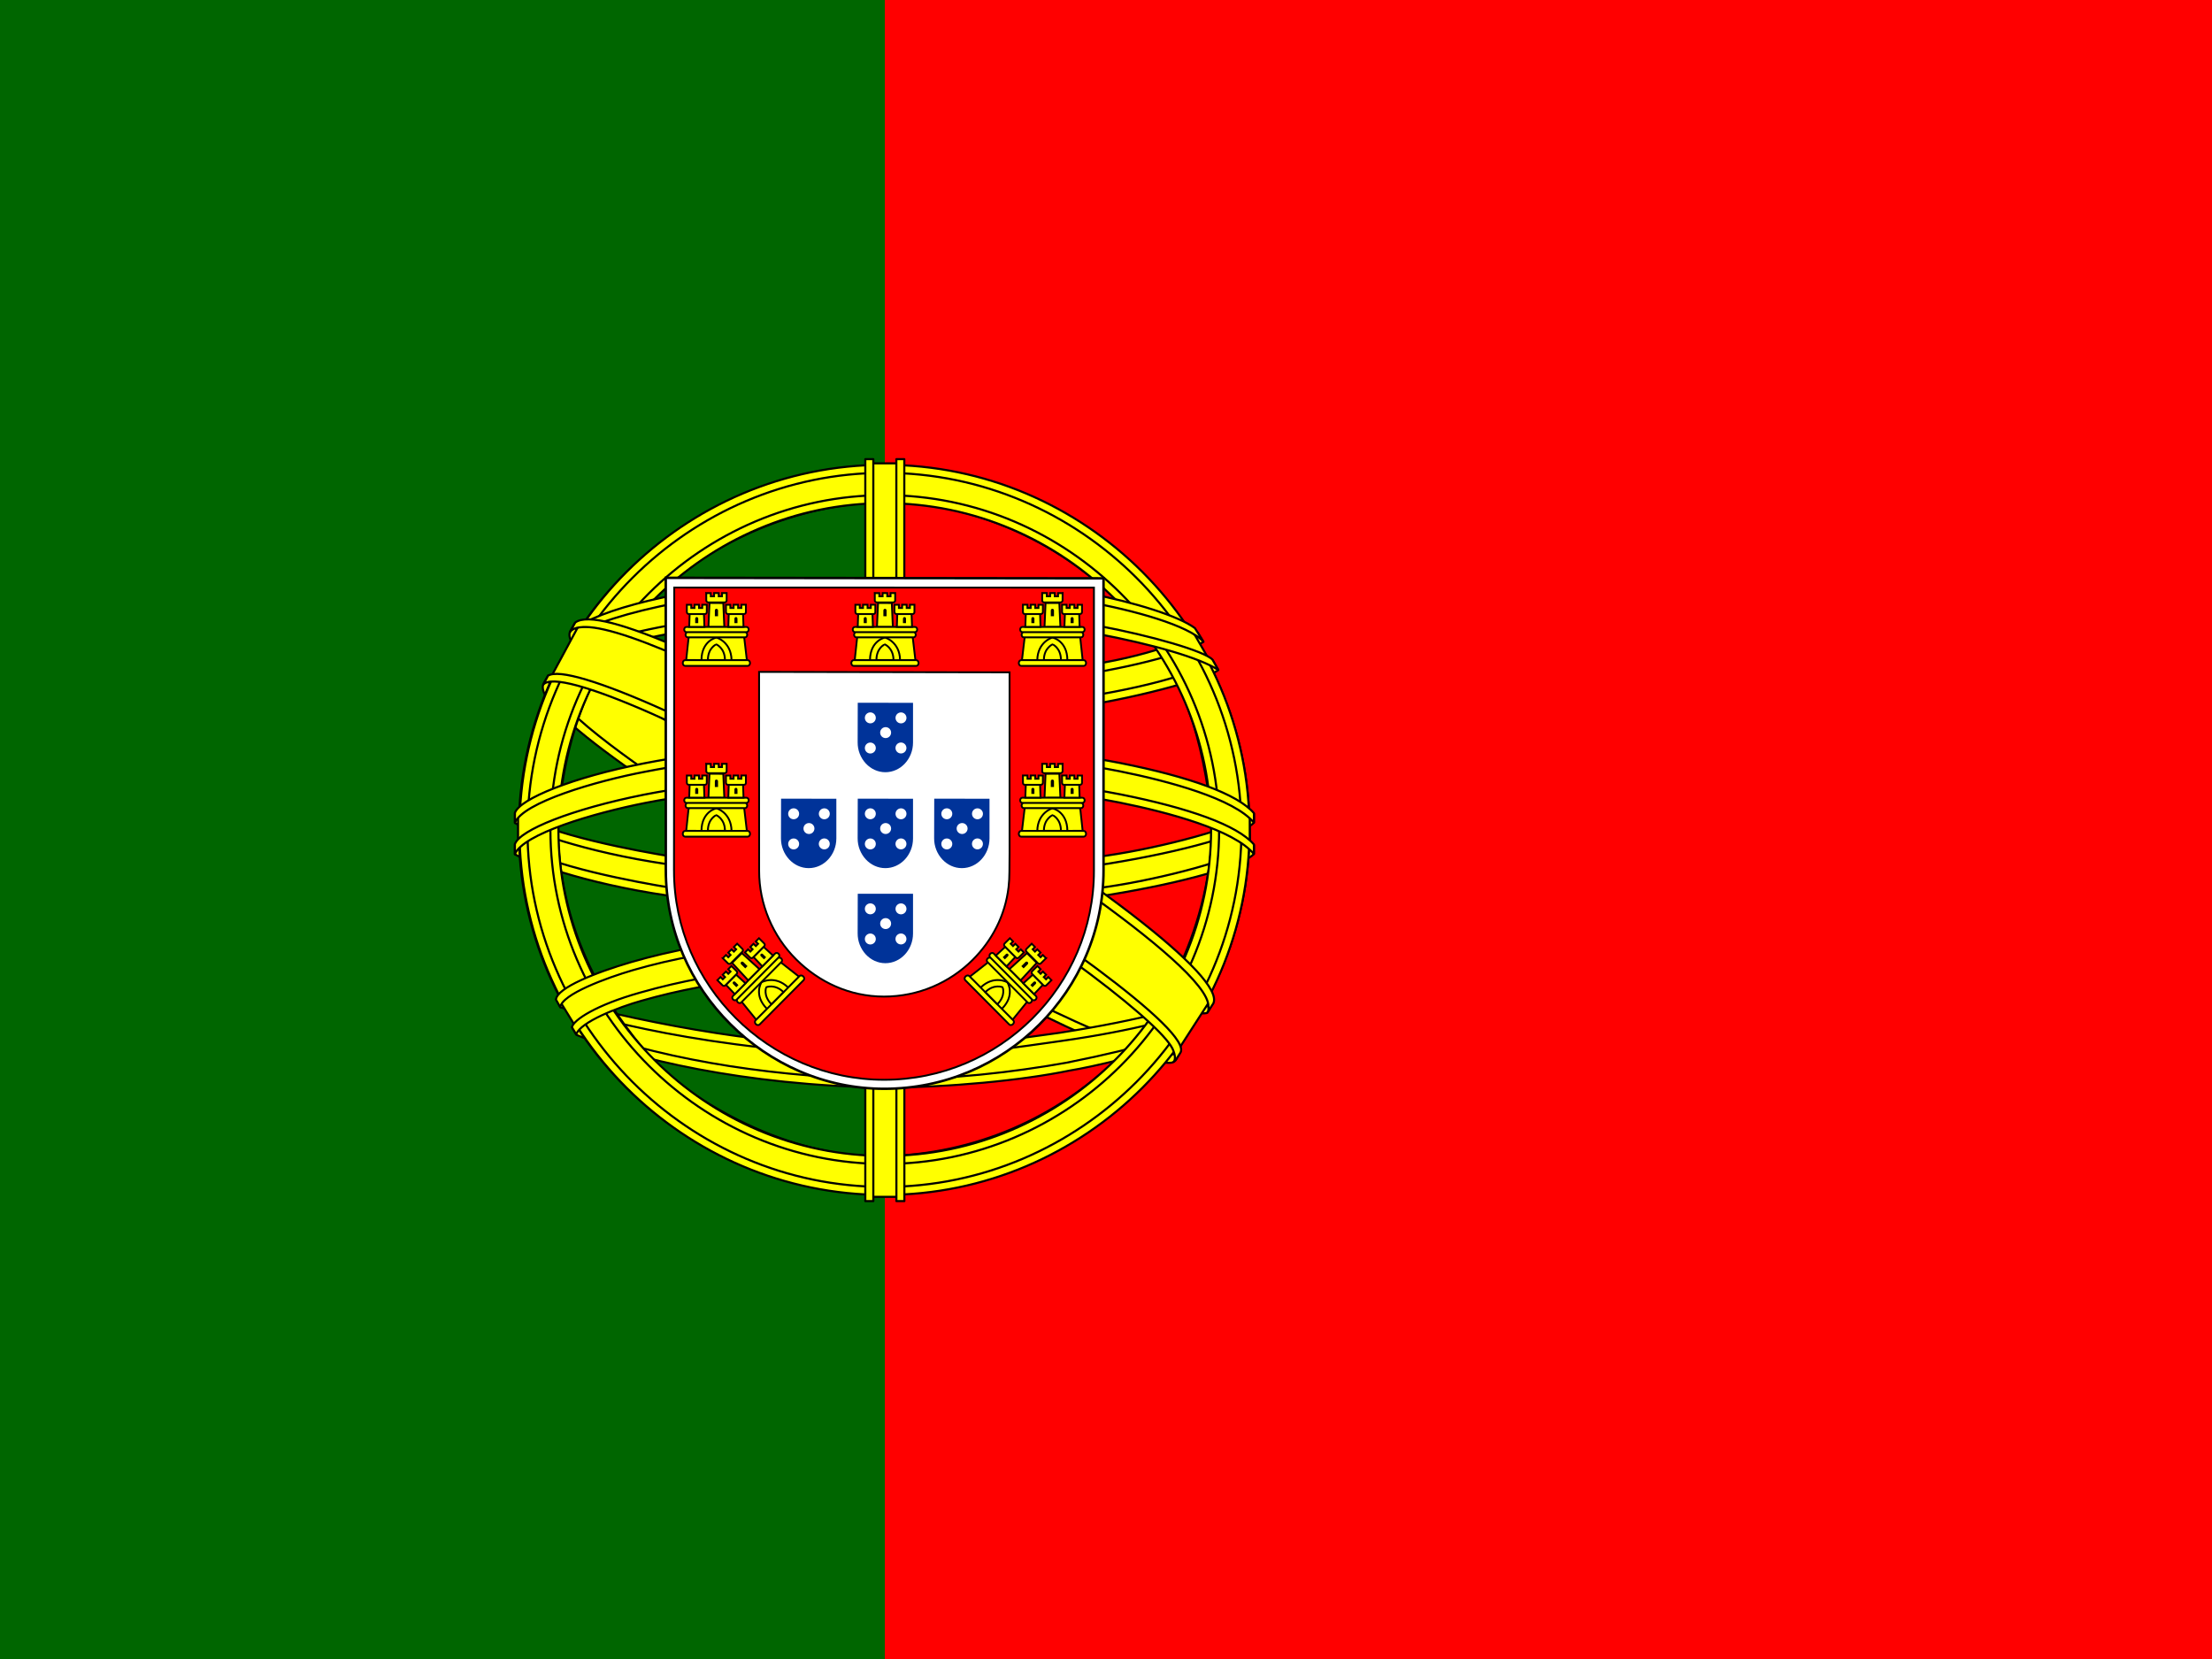
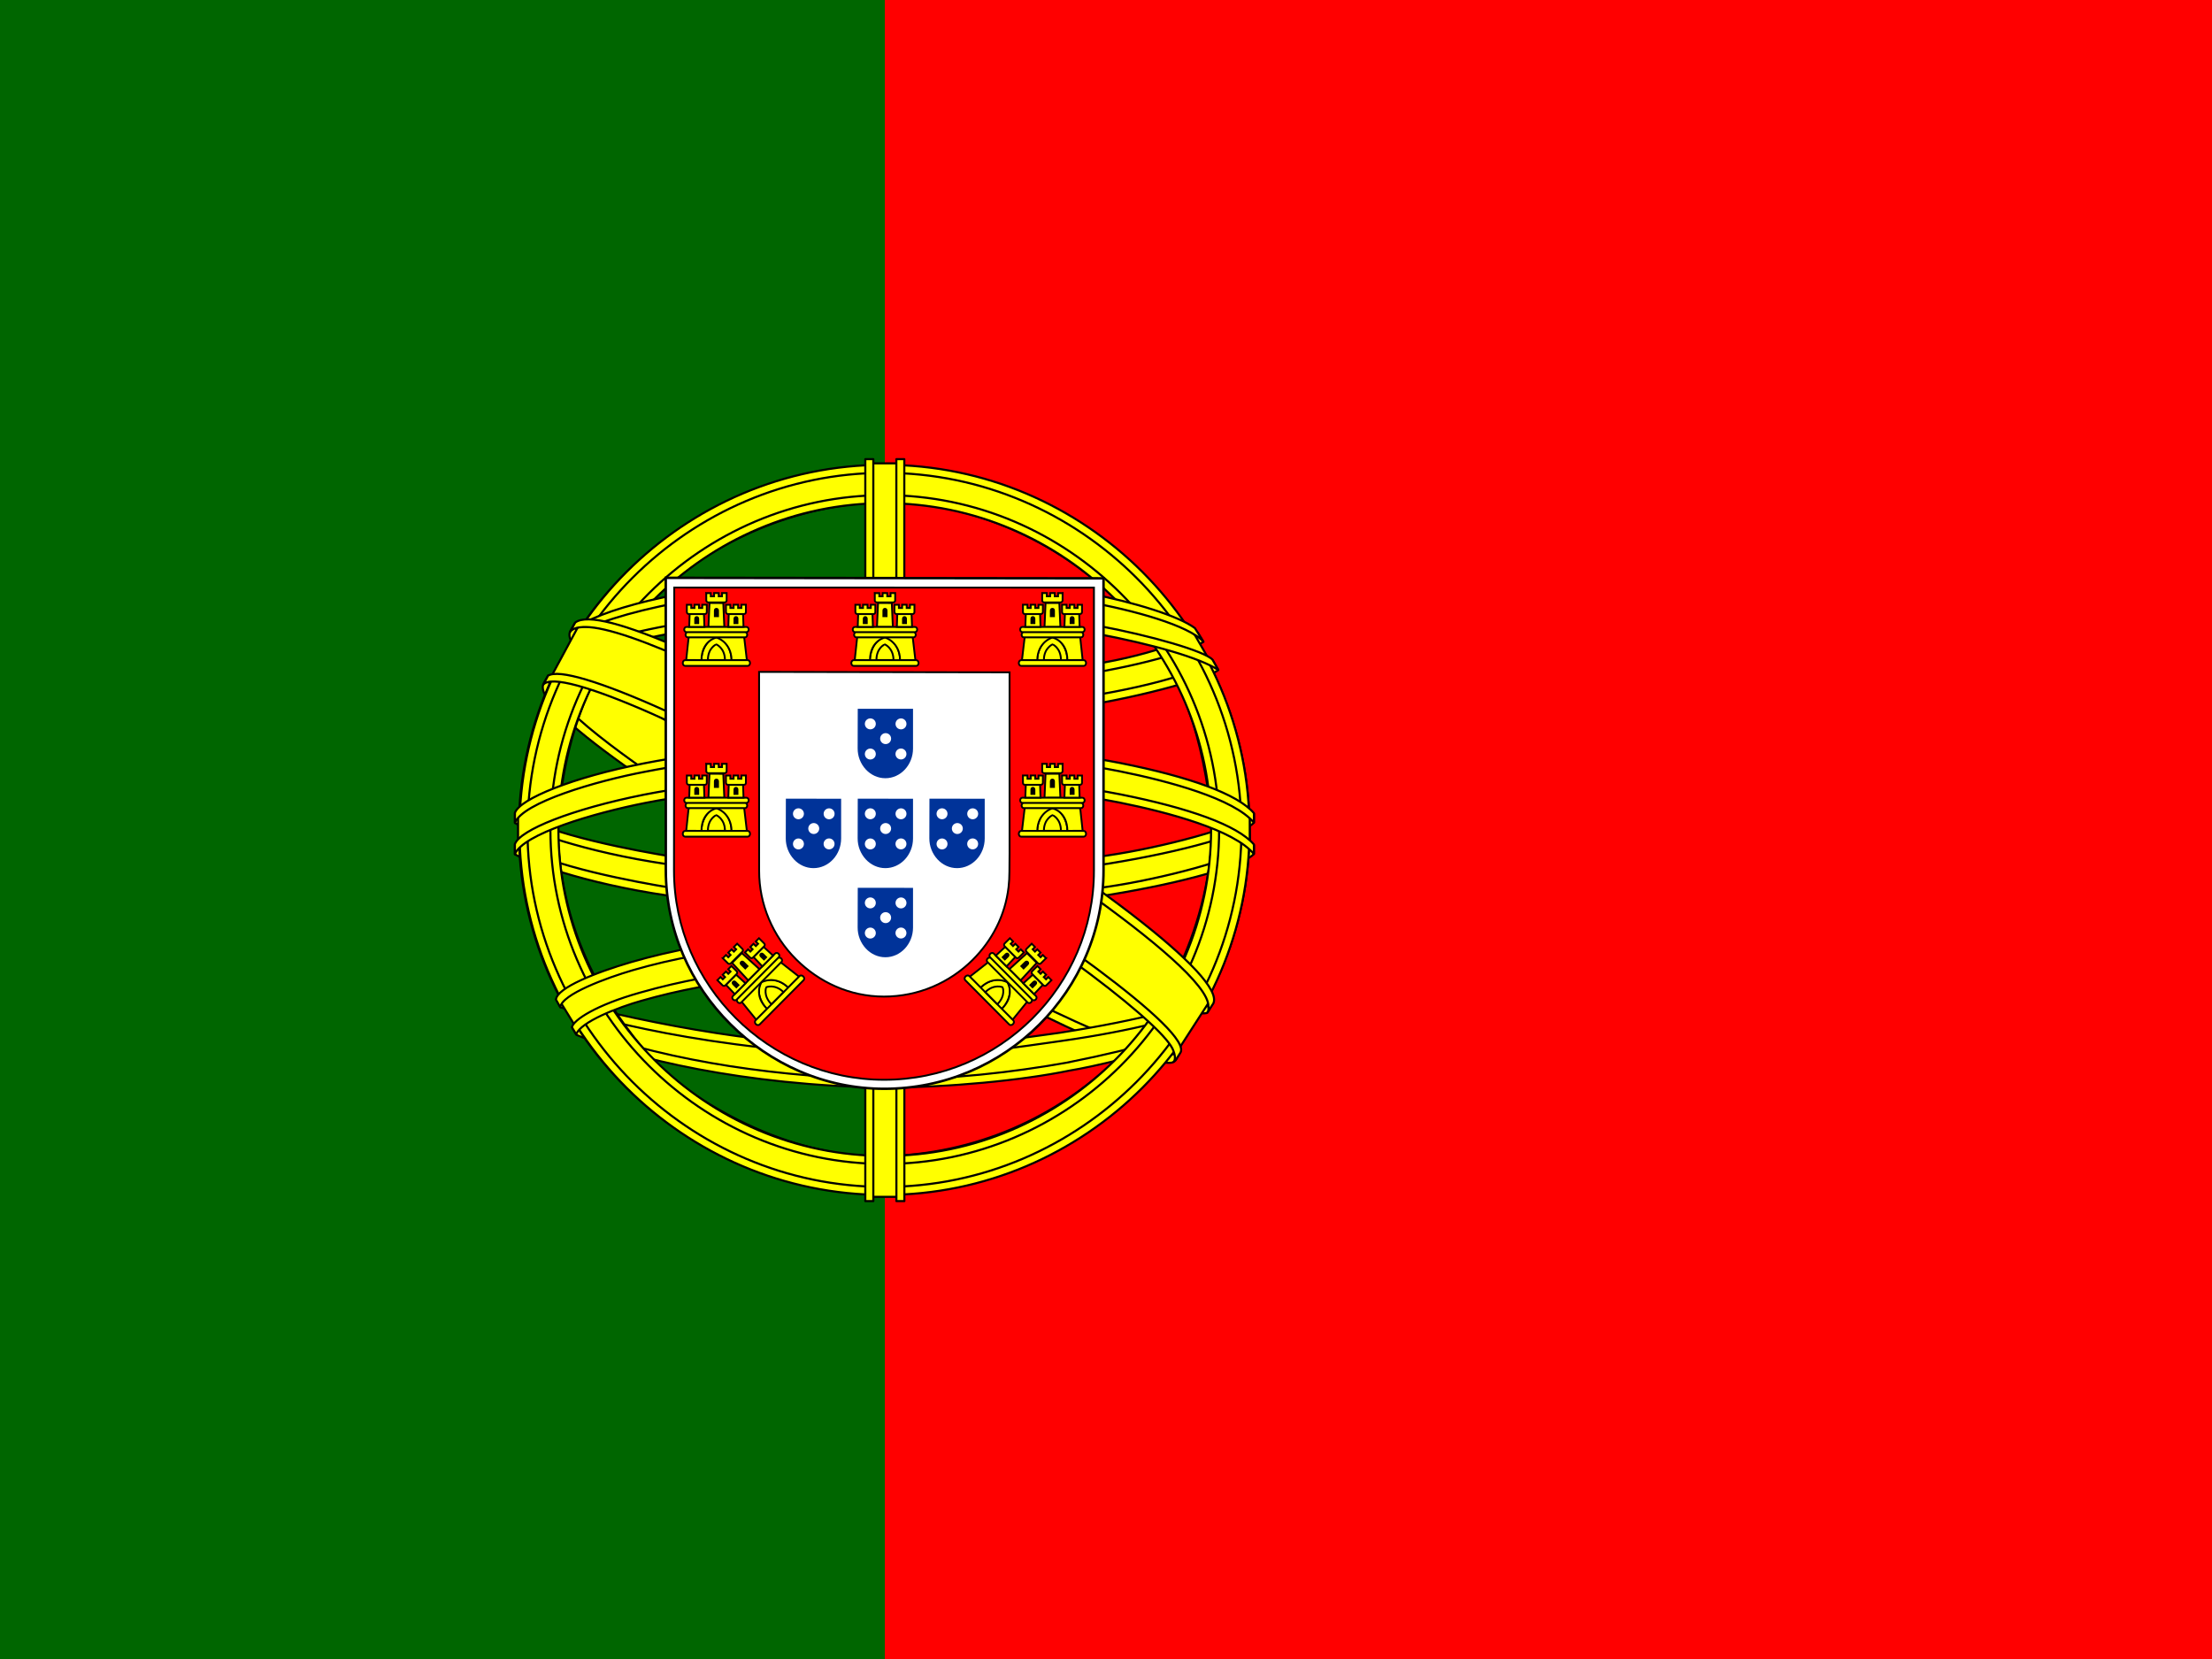
- <svg xmlns="http://www.w3.org/2000/svg" xmlns:xlink="http://www.w3.org/1999/xlink" height="480" width="640" viewBox="0 0 640 480">
-   <path fill="red" d="M256 0h384v480H256z" />
-   <path fill="#060" d="M0 0h256v480H0z" />
-   <g fill="#ff0" fill-rule="evenodd" stroke="#000" stroke-width=".573" stroke-linecap="round" stroke-linejoin="round">
-     <path d="M339.456 306.176c-32.224-.97-179.99-93.205-181.003-107.893l8.16-13.608c14.657 21.297 165.717 110.998 180.555 107.82l-7.712 13.677" stroke-width=".611" />
-     <path d="M164.896 182.827c-2.89 7.78 38.56 33.406 88.43 63.737 49.87 30.33 92.87 49.073 96.056 46.385.195-.348 1.57-2.71 1.443-2.692-.598.9-2.052 1.184-4.32.53-13.474-3.886-48.614-20.016-92.133-46.406-43.518-26.392-81.38-50.714-87.265-61.047-.41-.716-.7-2.023-.642-3.04h-.143l-1.253 2.19-.173.342zm175.317 123.776c-.546.99-1.565 1.024-3.5.812-12.053-1.334-48.628-19.12-91.906-45.028-50.358-30.144-91.947-57.61-87.435-64.79l1.228-2.17.242.076c-4.058 12.165 82.077 61.417 87.148 64.557 49.84 30.877 91.856 48.908 95.575 44.222l-1.353 2.326v-.002z" stroke-width=".611" />
-     <path d="M256.18 207.18c32.254-.256 72.055-4.41 94.96-13.537l-4.936-8.018c-13.538 7.493-53.557 12.42-90.295 13.157-43.453-.4-74.124-4.446-89.49-14.757l-4.66 8.538c28.25 11.954 57.198 14.493 94.422 14.616" stroke-width=".611" />
-     <path d="M352.47 193.824c-.79 1.26-15.727 6.412-37.732 10.214-14.92 2.274-34.383 4.22-58.67 4.242-23.076.022-41.926-1.62-56.197-3.555-23.1-3.622-35.02-8.66-39.428-10.442.42-.838.692-1.426 1.098-2.21 12.688 5.053 24.666 8.1 38.698 10.258 14.177 1.92 32.8 3.587 55.76 3.566 24.176-.025 43.424-2.117 58.258-4.324 22.565-3.64 34.892-8.324 36.623-10.5l1.593 2.752h-.002zm-4.332-8.13c-2.446 1.963-14.632 6.285-36.073 9.71-14.31 2.05-32.504 3.886-55.75 3.908-22.084.022-40.127-1.466-53.85-3.465-21.775-2.844-33.365-7.974-37.543-9.47.416-.72.84-1.432 1.274-2.148 3.25 1.636 14.435 6.176 36.508 9.303 13.568 1.924 31.638 3.358 53.613 3.335 23.136-.023 41.123-1.894 55.34-3.934 21.553-2.965 33.15-8.477 34.91-9.857l1.572 2.614v.003zm-197.866 60.343c19.838 10.67 63.9 16.047 105.594 16.417 37.963.06 87.42-5.868 105.916-15.67l-.51-10.678c-5.785 9.042-58.786 17.716-105.818 17.36-47.033-.354-90.707-7.618-105.266-17.022l.084 9.59" stroke-width=".611" />
-     <path d="M362.795 244.5v2.548c-2.78 3.324-20.208 8.347-42.066 11.885-16.635 2.55-38.323 4.474-65.347 4.474-25.673 0-46.147-1.83-62.024-4.268-25.1-3.656-41.152-10.056-44.375-11.966l.015-2.97c9.68 6.435 35.905 11.142 44.71 12.584 15.775 2.42 36.127 4.238 61.672 4.238 26.898 0 48.463-1.91 64.994-4.444 15.68-2.266 38.02-8.157 42.418-12.08zm.01-9.057v2.547c-2.778 3.32-20.208 8.345-42.065 11.882-16.635 2.55-38.322 4.474-65.346 4.474-25.674 0-46.147-1.828-62.025-4.268-25.098-3.653-41.15-10.053-44.374-11.964l.014-2.97c9.68 6.434 35.905 11.143 44.712 12.582 15.774 2.423 36.126 4.24 61.67 4.24 26.898 0 48.464-1.91 64.994-4.446 15.68-2.265 38.02-8.156 42.418-12.08v.003zM255.776 304.34c-45.623-.27-84.716-12.435-92.97-14.446l6.02 9.424c14.58 6.133 52.718 15.274 87.388 14.262 34.67-1.01 64.97-3.697 86.323-14.092l6.172-9.765c-14.553 6.853-64.074 14.548-92.935 14.618" stroke-width=".611" />
-     <path d="M344.853 297.3a143.02 143.02 0 0 1-2.77 4.086c-10.07 3.55-25.94 7.28-32.636 8.367-13.68 2.818-34.843 4.9-53.625 4.91-40.416-.592-73.5-8.504-89.063-15.253l-1.257-2.16.205-.323 2.13.826c27.678 9.902 58.764 13.853 88.21 14.562 18.71.066 37.436-2.144 52.58-4.852 23.222-4.653 32.612-8.16 35.493-9.75l.734-.41zm5.352-8.826c.023.028.047.054.07.083a287.226 287.226 0 0 1-2.093 3.48c-5.372 1.92-19.95 6.185-41.237 9.162-14.025 1.91-22.743 3.76-50.644 4.302-52.282-1.33-86.132-11.553-94.174-14.075l-1.192-2.286c30.3 7.91 61.25 13.433 95.37 13.997 25.525-.544 36.385-2.424 50.294-4.32 24.823-3.86 37.33-7.946 41.083-9.126a2.845 2.845 0 0 0-.164-.212l2.692-1.005-.002.002z" stroke-width=".587" />
-     <path d="M350.752 237.61c.148 30.013-15.21 56.946-27.582 68.827-17.502 16.81-40.707 27.623-67.807 28.12-30.26.557-58.794-19.17-66.448-27.838-14.963-16.945-27.145-38.462-27.536-67.46 1.853-32.757 14.712-55.574 33.352-71.22 18.64-15.647 43.46-23.268 64.13-22.723 23.847.63 51.705 12.33 70.955 35.554 12.61 15.22 18.072 31.733 20.935 56.74zM255.62 134.847c58.118 0 105.916 47.294 105.916 105.283 0 57.987-47.798 105.283-105.916 105.283-58.117 0-105.52-47.295-105.52-105.284 0-57.99 47.403-105.284 105.52-105.284" stroke-width=".611" />
-     <path d="M255.904 134.485c58.17 0 105.612 47.45 105.612 105.624 0 58.173-47.443 105.62-105.612 105.62-58.17 0-105.612-47.446-105.612-105.62 0-58.176 47.443-105.625 105.612-105.625zM152.617 240.11c0 56.81 46.65 103.297 103.287 103.297 56.637 0 103.29-46.487 103.29-103.298 0-56.814-46.654-103.3-103.29-103.3s-103.287 46.49-103.287 103.3z" stroke-width=".611" />
-     <path d="M255.99 143.264c53.046 0 96.74 43.542 96.74 96.75 0 53.21-43.695 96.75-96.74 96.75-53.046 0-96.74-43.54-96.74-96.75 0-53.208 43.695-96.75 96.74-96.75zm-94.417 96.75c0 51.93 42.645 94.426 94.416 94.426 51.77 0 94.415-42.495 94.415-94.426 0-51.93-42.643-94.426-94.416-94.426-51.772 0-94.417 42.495-94.417 94.426z" stroke-width=".611" />
-     <path d="M260.245 134.06h-9.05l.01 212.223h9.082z" stroke-width=".611" />
-     <path d="M259.34 132.85h2.302l.02 214.666h-2.306l-.016-214.667zm-8.984 0h2.322l.003 214.668h-2.323V132.85z" stroke-width=".611" />
-     <path d="M361.59 244.197v-7.845l-6.39-5.952-36.267-9.6-52.266-5.334-62.934 3.2-44.8 10.667-9.045 6.7v7.846L172.8 233.6l54.4-8.534h52.267l38.4 4.267 26.666 6.4z" stroke-width=".611" />
-     <path d="M255.947 223.755c24.942-.046 49.14 2.363 68.336 6.1 19.807 3.96 33.746 8.913 38.512 14.476l-.006 2.756c-5.748-6.923-24.505-11.998-38.953-14.9-19.05-3.705-43.086-6.098-67.89-6.05-26.174.047-50.546 2.526-69.317 6.19-15.06 2.987-35.147 8.924-37.655 14.78v-2.868c1.377-4.053 16.334-10.11 37.316-14.31 18.912-3.69 43.33-6.126 69.657-6.173zm.01-9.06c24.942-.044 49.142 2.366 68.336 6.102 19.807 3.962 33.746 8.913 38.512 14.476l-.005 2.754c-5.748-6.92-24.505-11.997-38.953-14.897-19.048-3.707-43.085-6.1-67.89-6.052-26.174.047-50.427 2.528-69.2 6.188-14.534 2.756-35.44 8.928-37.772 14.784v-2.87c1.377-4.01 16.636-10.284 37.317-14.31 18.91-3.69 43.328-6.124 69.655-6.173zm-.512-46.205c39.306-.196 73.59 5.496 89.275 13.53l5.72 9.9c-13.632-7.348-50.618-14.988-94.937-13.845-36.11.222-74.696 3.975-94.055 14.304l6.83-11.424c15.89-8.24 53.358-12.42 87.17-12.463" stroke-width=".611" />
-     <path d="M255.968 176.66c22.418-.058 44.08 1.206 61.308 4.315 16.043 2.986 31.344 7.467 33.53 9.877l1.698 2.998c-5.32-3.475-18.56-7.343-35.562-10.567-17.073-3.21-38.72-4.272-61.013-4.213-25.305-.087-44.963 1.25-61.835 4.19-17.843 3.34-30.223 8.11-33.277 10.375l1.662-3.168c5.934-3.028 15.35-6.677 31.172-9.525 17.447-3.187 37.315-4.143 62.317-4.28zm-.01-9.05c21.454-.055 42.637 1.14 59.15 4.11 13.022 2.534 25.9 6.492 30.617 10.014l2.48 3.942c-4.217-4.688-20.09-9.13-34.105-11.62-16.385-2.825-36.688-3.943-58.142-4.122-22.515.063-43.323 1.442-59.47 4.382-15.403 2.93-25.343 6.402-29.55 9.112l2.183-3.292c5.805-3.056 15.182-5.862 26.99-8.157 16.266-2.962 37.202-4.306 59.85-4.37zm52.469 116.4c-19.433-3.627-38.9-4.154-52.498-3.994-65.502.768-86.662 13.45-89.244 17.29l-4.895-7.98c16.677-12.088 52.345-18.866 94.493-18.173 21.886.358 40.773 1.812 56.66 4.89l-4.518 7.97" stroke-width=".611" />
-     <path d="M255.552 278.89c18.22.273 36.106 1.025 53.37 4.244l-1.252 2.207c-16.033-2.958-33.125-4.09-52.056-4-24.174-.188-48.624 2.07-69.91 8.18-6.717 1.868-17.836 6.186-18.97 9.755l-1.244-2.05c.36-2.11 7.08-6.488 19.642-10.017 24.382-6.982 47.188-8.16 70.42-8.32v.003zm.827-9.17c18.877.354 38.372 1.227 57.322 4.98L312.4 277c-17.112-3.397-33.46-4.53-55.91-4.875-24.25.044-49.974 1.773-73.363 8.573-7.55 2.2-20.583 6.955-21.018 10.72l-1.244-2.203c.283-3.42 11.565-7.88 21.715-10.833 23.57-6.853 49.36-8.615 73.8-8.66z" stroke-width=".587" />
-     <path d="M349.42 290.54l-7.872 12.21-22.615-20.083-58.666-39.467-66.134-36.267-34.336-11.744 7.318-13.57 2.485-1.353 21.333 5.333 70.4 36.267 40.534 25.6L336 272l13.867 16z" stroke-width=".611" />
-     <path d="M158.56 195.51c6.022-4.085 50.282 15.63 96.592 43.556 46.188 28.004 90.322 59.65 86.338 65.57l-1.31 2.062-.6.474c.128-.092.792-.904-.066-3.1-1.968-6.475-33.275-31.457-85.22-62.82-50.64-30.197-92.844-48.397-97.064-43.195l1.33-2.548zm192.47 94.855c3.807-7.522-37.244-38.447-88.14-68.557-52.07-29.51-89.595-46.88-96.45-41.7l-1.522 2.77c-.014.153.055-.188.377-.436 1.246-1.088 3.312-1.015 4.244-1.03 11.802.175 45.51 15.688 92.806 42.802 20.723 12.07 87.542 54.923 87.287 66.975.018 1.034.086 1.248-.304 1.76l1.7-2.584v-.003z" stroke-width=".611" />
-   </g>
-   <g transform="translate(0 26.667) scale(1.06667)">
-     <path d="M180.6 211.01c0 16.27 6.663 30.987 17.457 41.742 10.815 10.778 25.512 17.58 41.81 17.58 16.38 0 31.246-6.654 42.015-17.39 10.77-10.735 17.443-25.552 17.446-41.88h-.002v-79.19l-118.74-.14.012 79.278h.002z" fill="#fff" stroke="#000" stroke-width=".67" />
-     <path d="M182.82 211.12v.045c0 15.557 6.44 29.724 16.775 40.01 10.354 10.304 24.614 16.71 40.214 16.71 15.68 0 29.91-6.36 40.22-16.625 10.31-10.265 16.698-24.433 16.7-40.044h-.002V134.39l-113.84-.02-.07 76.75m91.022-53.748l.004 48.89-.04 5.173c0 1.36-.082 2.912-.24 4.233-.926 7.73-4.48 14.467-9.746 19.708-6.164 6.136-14.67 9.942-24.047 9.942-9.326 0-17.638-3.938-23.828-10.1-6.35-6.32-10.03-14.986-10.03-23.947l-.013-54.022 67.94.122v.002z" fill="red" stroke="#000" stroke-width=".507" />
-     <g id="e">
-       <g id="d" fill="#ff0" stroke="#000" stroke-width=".5">
-         <path d="M190.19 154.43c.135-5.52 4.052-6.828 4.08-6.847.03-.02 4.232 1.407 4.218 6.898l-8.298-.05" stroke="none" />
-         <path d="M186.81 147.69l-.682 6.345 4.14.01c.04-5.25 3.975-6.124 4.07-6.104.09-.004 3.99 1.16 4.093 6.104h4.152l-.75-6.394-15.022.038v.002zm-.96 6.37h16.946c.357 0 .65.353.65.784 0 .43-.293.78-.65.78H185.85c-.357 0-.65-.35-.65-.78 0-.43.293-.784.65-.784z" />
-         <path d="M192.01 154.03c.018-3.313 2.262-4.25 2.274-4.248 0 0 2.342.966 2.36 4.248h-4.634m-5.8-8.98h16.245c.342 0 .623.318.623.705 0 .387-.28.704-.623.704H186.21c-.342 0-.623-.316-.623-.705 0-.387.28-.705.623-.705zm.34 1.42h15.538c.327 0 .595.317.595.704 0 .388-.268.704-.595.704H186.55c-.327 0-.595-.316-.595-.704 0-.387.268-.704.595-.704zm5.02-10.59l1.227.002v.87h.895v-.89l1.257.005v.887h.896v-.89h1.258l-.002 2.01c0 .317-.254.52-.55.52h-4.41c-.296 0-.57-.236-.57-.525l-.004-1.99zm4.62 2.69l.277 6.45-4.303-.015.285-6.452 3.74.017" />
-         <path id="a" d="M190.94 141.56l.13 3.478h-4.124l.116-3.478h3.88-.002z" />
-         <use height="100%" width="100%" xlink:href="#a" x="10.609" />
-         <path id="b" d="M186.3 139.04l1.2.003v.872h.877v-.892l1.23.004v.89h.88v-.894l1.23.002-.003 2.012c0 .314-.25.518-.536.518h-4.317c-.29 0-.558-.235-.558-.525l-.003-1.99z" />
-         <use height="100%" width="100%" xlink:href="#b" x="10.609" />
-         <path d="M193.9 140.61c-.026-.627.877-.634.866 0v1.536h-.866v-1.536" fill="#000" stroke="none" />
-         <path id="c" d="M188.57 142.84c-.003-.606.837-.618.826 0v1.187h-.826v-1.187" fill="#000" stroke="none" />
-         <use height="100%" width="100%" xlink:href="#c" x="10.641" />
+ <svg xmlns="http://www.w3.org/2000/svg" xmlns:xlink="http://www.w3.org/1999/xlink" x="0" y="0" width="640" height="480" overflow="hidden" viewBox="0, 0, 640, 480" preserveAspectRatio="xMidYMid" font-size="0" id="svg" xml:space="default" version="1.1">
+   <g id="g1003" xml:space="default">
+     <path d="M256 0 L640 0 L640 480 L256 480 z" id="path2" xml:space="default" style="fill:#FF0000;" />
+     <path d="M0 0 L256 0 L256 480 L0 480 z" id="path4" xml:space="default" style="fill:#006600;" />
+     <path d="M339.456 306.176 C307.232 305.206 159.466 212.971 158.453 198.283 L166.613 184.675 C181.27 205.972 332.33 295.673 347.168 292.495 L339.456 306.172" stroke="#000000" fill-rule="evenOdd" stroke-width="0.611" stroke-linecap="round" stroke-linejoin="round" id="path6" xml:space="default" connector-curvature="0" style="fill:#FFFF00;" />
+     <path d="M164.896 182.827 C162.006 190.607 203.456 216.233 253.326 246.564 C303.196 276.894 346.196 295.637 349.382 292.949 C349.577 292.601 350.952 290.239 350.825 290.257 C350.227 291.157 348.773 291.441 346.505 290.787 C333.031 286.901 297.891 270.771 254.372 244.381 C210.854 217.989 172.992 193.667 167.107 183.334 C166.697 182.618 166.407 181.311 166.465 180.294 L166.322 180.294 L165.069 182.484 L164.896 182.826 z M340.213 306.603 C339.667 307.593 338.648 307.627 336.713 307.415 C324.66 306.081 288.085 288.295 244.807 262.387 C194.449 232.243 152.86 204.777 157.372 197.597 L158.6 195.427 L158.842 195.503 C154.784 207.668 240.919 256.92 245.99 260.06 C295.83 290.937 337.846 308.968 341.565 304.282 L340.212 306.608 L340.212 306.606 z" stroke="#000000" fill-rule="evenOdd" stroke-width="0.611" stroke-linecap="round" stroke-linejoin="round" id="path8" xml:space="default" connector-curvature="0" style="fill:#FFFF00;" />
+     <path d="M256.18 207.18 C288.434 206.924 328.235 202.77 351.14 193.643 L346.204 185.625 C332.666 193.118 292.647 198.045 255.909 198.782 C212.456 198.382 181.785 194.336 166.419 184.025 L161.759 192.563 C190.009 204.517 218.957 207.056 256.181 207.179" stroke="#000000" fill-rule="evenOdd" stroke-width="0.611" stroke-linecap="round" stroke-linejoin="round" id="path10" xml:space="default" connector-curvature="0" style="fill:#FFFF00;" />
+     <path d="M352.47 193.824 C351.68 195.084 336.743 200.236 314.738 204.038 C299.818 206.312 280.355 208.258 256.068 208.28 C232.992 208.302 214.142 206.66 199.871 204.725 C176.771 201.103 164.851 196.065 160.443 194.283 C160.863 193.445 161.135 192.857 161.541 192.073 C174.229 197.126 186.207 200.173 200.239 202.331 C214.416 204.251 233.039 205.918 255.999 205.897 C280.175 205.872 299.423 203.78 314.257 201.573 C336.822 197.933 349.149 193.249 350.88 191.073 L352.473 193.825 L352.471 193.825 z M348.138 185.694 C345.692 187.657 333.506 191.979 312.065 195.404 C297.755 197.454 279.561 199.29 256.315 199.312 C234.231 199.334 216.188 197.846 202.465 195.847 C180.69 193.003 169.1 187.873 164.922 186.377 C165.338 185.657 165.762 184.945 166.196 184.229 C169.446 185.865 180.631 190.405 202.704 193.532 C216.272 195.456 234.342 196.89 256.317 196.867 C279.453 196.844 297.44 194.973 311.657 192.933 C333.21 189.968 344.807 184.456 346.567 183.076 L348.139 185.69 L348.139 185.693 z M150.272 246.037 C170.11 256.707 214.172 262.084 255.866 262.454 C293.829 262.514 343.286 256.586 361.782 246.784 L361.272 236.106 C355.487 245.148 302.486 253.822 255.454 253.466 C208.421 253.112 164.747 245.848 150.188 236.444 L150.272 246.034" stroke="#000000" fill-rule="evenOdd" stroke-width="0.611" stroke-linecap="round" stroke-linejoin="round" id="path12" xml:space="default" connector-curvature="0" style="fill:#FFFF00;" />
+     <path d="M362.795 244.5 L362.795 247.048 C360.015 250.372 342.587 255.395 320.729 258.933 C304.094 261.483 282.406 263.407 255.382 263.407 C229.709 263.407 209.235 261.577 193.358 259.139 C168.258 255.483 152.206 249.083 148.983 247.173 L148.998 244.203 C158.678 250.638 184.903 255.345 193.708 256.787 C209.483 259.207 229.835 261.025 255.38 261.025 C282.278 261.025 303.843 259.115 320.374 256.581 C336.054 254.315 358.394 248.424 362.792 244.501 z M362.805 235.443 L362.805 237.99 C360.027 241.31 342.597 246.335 320.74 249.872 C304.105 252.422 282.418 254.346 255.394 254.346 C229.72 254.346 209.247 252.518 193.369 250.078 C168.271 246.425 152.219 240.025 148.995 238.114 L149.009 235.144 C158.689 241.578 184.914 246.287 193.721 247.726 C209.495 250.149 229.847 251.966 255.391 251.966 C282.289 251.966 303.855 250.056 320.385 247.52 C336.065 245.255 358.405 239.364 362.803 235.44 L362.803 235.443 z M255.776 304.34 C210.153 304.07 171.06 291.905 162.806 289.894 L168.826 299.318 C183.406 305.451 221.544 314.592 256.214 313.58 C290.884 312.57 321.184 309.883 342.537 299.488 L348.709 289.723 C334.156 296.576 284.635 304.271 255.774 304.341" stroke="#000000" fill-rule="evenOdd" stroke-width="0.611" stroke-linecap="round" stroke-linejoin="round" id="path14" xml:space="default" connector-curvature="0" style="fill:#FFFF00;" />
+     <path d="M344.853 297.3 A143.02 143.02 0 0 1 342.083 301.386 C332.013 304.936 316.143 308.666 309.447 309.753 C295.767 312.571 274.604 314.653 255.822 314.663 C215.406 314.071 182.322 306.159 166.759 299.41 L165.502 297.25 L165.707 296.927 L167.837 297.753 C195.515 307.655 226.601 311.606 256.047 312.315 C274.757 312.381 293.483 310.171 308.627 307.463 C331.849 302.81 341.239 299.303 344.12 297.713 L344.854 297.303 z M350.205 288.474 C350.228 288.502 350.252 288.528 350.275 288.557 A287.226 287.226 0 0 1 348.182 292.037 C342.81 293.957 328.232 298.222 306.945 301.199 C292.92 303.109 284.202 304.959 256.301 305.501 C204.019 304.171 170.169 293.948 162.127 291.426 L160.935 289.14 C191.235 297.05 222.185 302.573 256.305 303.137 C281.83 302.593 292.69 300.713 306.599 298.817 C331.422 294.957 343.929 290.871 347.682 289.691 A2.845 2.845 0 0 0 347.518 289.479 L350.21 288.474 L350.208 288.476 z" stroke="#000000" fill-rule="evenOdd" stroke-width="0.587" stroke-linecap="round" stroke-linejoin="round" id="path16" xml:space="default" connector-curvature="0" style="fill:#FFFF00;" />
+     <path d="M350.752 237.61 C350.9 267.623 335.542 294.556 323.17 306.437 C305.668 323.247 282.463 334.06 255.363 334.557 C225.103 335.114 196.569 315.387 188.915 306.719 C173.952 289.774 161.77 268.257 161.379 239.259 C163.232 206.502 176.091 183.685 194.731 168.039 C213.371 152.392 238.191 144.771 258.861 145.316 C282.708 145.946 310.566 157.646 329.816 180.87 C342.426 196.09 347.888 212.603 350.751 237.61 z M255.62 134.847 C313.738 134.847 361.536 182.141 361.536 240.13 C361.536 298.117 313.738 345.413 255.62 345.413 C197.503 345.413 150.1 298.118 150.1 240.129 C150.1 182.139 197.503 134.845 255.62 134.845" stroke="#000000" fill-rule="evenOdd" stroke-width="0.611" stroke-linecap="round" stroke-linejoin="round" id="path18" xml:space="default" connector-curvature="0" style="fill:#FFFF00;" />
+     <path d="M255.904 134.485 C314.074 134.485 361.516 181.935 361.516 240.109 C361.516 298.282 314.073 345.729 255.904 345.729 C197.734 345.729 150.292 298.283 150.292 240.109 C150.292 181.933 197.735 134.484 255.904 134.484 z M152.617 240.11 C152.617 296.92 199.267 343.407 255.904 343.407 C312.541 343.407 359.194 296.92 359.194 240.109 C359.194 183.295 312.54 136.809 255.904 136.809 C199.268 136.809 152.617 183.299 152.617 240.109 z" stroke="#000000" fill-rule="evenOdd" stroke-width="0.611" stroke-linecap="round" stroke-linejoin="round" id="path20" xml:space="default" connector-curvature="0" style="fill:#FFFF00;" />
+     <path d="M255.99 143.264 C309.036 143.264 352.73 186.806 352.73 240.014 C352.73 293.224 309.035 336.764 255.99 336.764 C202.944 336.764 159.25 293.224 159.25 240.014 C159.25 186.806 202.945 143.264 255.99 143.264 z M161.573 240.014 C161.573 291.944 204.218 334.44 255.989 334.44 C307.759 334.44 350.404 291.945 350.404 240.014 C350.404 188.084 307.761 145.588 255.988 145.588 C204.216 145.588 161.571 188.083 161.571 240.014 z" stroke="#000000" fill-rule="evenOdd" stroke-width="0.611" stroke-linecap="round" stroke-linejoin="round" id="path22" xml:space="default" connector-curvature="0" style="fill:#FFFF00;" />
+     <path d="M260.245 134.06 L251.195 134.06 L251.205 346.283 L260.287 346.283 z" stroke="#000000" fill-rule="evenOdd" stroke-width="0.611" stroke-linecap="round" stroke-linejoin="round" id="path24" xml:space="default" connector-curvature="0" style="fill:#FFFF00;" />
+     <path d="M259.34 132.85 L261.642 132.85 L261.662 347.516 L259.356 347.516 L259.34 132.849 z M250.356 132.85 L252.678 132.85 L252.681 347.518 L250.358 347.518 L250.358 132.85 z" stroke="#000000" fill-rule="evenOdd" stroke-width="0.611" stroke-linecap="round" stroke-linejoin="round" id="path26" xml:space="default" connector-curvature="0" style="fill:#FFFF00;" />
+     <path d="M361.59 244.197 L361.59 236.352 L355.2 230.4 L318.933 220.8 L266.667 215.466 L203.733 218.666 L158.933 229.333 L149.888 236.033 L149.888 243.879 L172.8 233.6 L227.2 225.066 L279.467 225.066 L317.867 229.333 L344.533 235.733 z" stroke="#000000" fill-rule="evenOdd" stroke-width="0.611" stroke-linecap="round" stroke-linejoin="round" id="path28" xml:space="default" connector-curvature="0" style="fill:#FFFF00;" />
+     <path d="M255.947 223.755 C280.889 223.709 305.087 226.118 324.283 229.855 C344.09 233.815 358.029 238.768 362.795 244.331 L362.789 247.087 C357.041 240.164 338.284 235.089 323.836 232.187 C304.786 228.482 280.75 226.089 255.946 226.137 C229.772 226.184 205.4 228.663 186.629 232.327 C171.569 235.314 151.482 241.251 148.974 247.107 L148.974 244.239 C150.351 240.186 165.308 234.129 186.29 229.929 C205.202 226.239 229.62 223.803 255.947 223.756 z M255.957 214.695 C280.899 214.651 305.099 217.061 324.293 220.797 C344.1 224.759 358.039 229.71 362.805 235.273 L362.8 238.027 C357.052 231.107 338.295 226.03 323.847 223.13 C304.799 219.423 280.762 217.03 255.957 217.078 C229.783 217.125 205.53 219.606 186.757 223.266 C172.223 226.022 151.317 232.194 148.985 238.05 L148.985 235.18 C150.362 231.17 165.621 224.896 186.302 220.87 C205.212 217.18 229.63 214.746 255.957 214.697 z M255.445 168.49 C294.751 168.294 329.035 173.986 344.72 182.02 L350.44 191.92 C336.808 184.572 299.822 176.932 255.503 178.075 C219.393 178.297 180.807 182.05 161.448 192.379 L168.278 180.955 C184.168 172.715 221.636 168.535 255.448 168.492" stroke="#000000" fill-rule="evenOdd" stroke-width="0.611" stroke-linecap="round" stroke-linejoin="round" id="path30" xml:space="default" connector-curvature="0" style="fill:#FFFF00;" />
+     <path d="M255.968 176.66 C278.386 176.602 300.048 177.866 317.276 180.975 C333.319 183.961 348.62 188.442 350.806 190.852 L352.504 193.85 C347.184 190.375 333.944 186.507 316.942 183.283 C299.869 180.073 278.222 179.011 255.929 179.07 C230.624 178.983 210.966 180.32 194.094 183.26 C176.251 186.6 163.871 191.37 160.817 193.635 L162.479 190.467 C168.413 187.439 177.829 183.79 193.651 180.942 C211.098 177.755 230.966 176.799 255.968 176.662 z M255.958 167.61 C277.412 167.555 298.595 168.75 315.108 171.72 C328.13 174.254 341.008 178.212 345.725 181.734 L348.205 185.676 C343.988 180.988 328.115 176.546 314.1 174.056 C297.715 171.231 277.412 170.113 255.958 169.934 C233.443 169.997 212.635 171.376 196.488 174.316 C181.085 177.246 171.145 180.718 166.938 183.428 L169.121 180.136 C174.926 177.08 184.303 174.274 196.111 171.979 C212.377 169.017 233.313 167.673 255.961 167.609 z M308.427 284.01 C288.994 280.383 269.527 279.856 255.929 280.016 C190.427 280.784 169.267 293.466 166.685 297.306 L161.79 289.326 C178.467 277.238 214.135 270.46 256.283 271.153 C278.169 271.511 297.056 272.965 312.943 276.043 L308.425 284.013" stroke="#000000" fill-rule="evenOdd" stroke-width="0.611" stroke-linecap="round" stroke-linejoin="round" id="path32" xml:space="default" connector-curvature="0" style="fill:#FFFF00;" />
+     <path d="M255.552 278.89 C273.772 279.163 291.658 279.915 308.922 283.134 L307.67 285.341 C291.637 282.383 274.545 281.251 255.614 281.341 C231.44 281.153 206.99 283.411 185.704 289.521 C178.987 291.389 167.868 295.707 166.734 299.276 L165.49 297.226 C165.85 295.116 172.57 290.738 185.132 287.209 C209.514 280.227 232.32 279.049 255.552 278.889 L255.552 278.892 z M256.379 269.72 C275.256 270.074 294.751 270.947 313.701 274.7 L312.4 277 C295.288 273.603 278.94 272.47 256.49 272.125 C232.24 272.169 206.516 273.898 183.127 280.698 C175.577 282.898 162.544 287.653 162.109 291.418 L160.865 289.215 C161.148 285.795 172.43 281.335 182.58 278.382 C206.15 271.529 231.94 269.767 256.38 269.722 z" stroke="#000000" fill-rule="evenOdd" stroke-width="0.587" stroke-linecap="round" stroke-linejoin="round" id="path34" xml:space="default" connector-curvature="0" style="fill:#FFFF00;" />
+     <path d="M349.42 290.54 L341.548 302.75 L318.933 282.667 L260.267 243.2 L194.133 206.933 L159.797 195.189 L167.115 181.619 L169.6 180.266 L190.933 185.599 L261.333 221.866 L301.867 247.466 L336 272 L349.867 288 z" stroke="#000000" fill-rule="evenOdd" stroke-width="0.611" stroke-linecap="round" stroke-linejoin="round" id="path36" xml:space="default" connector-curvature="0" style="fill:#FFFF00;" />
+     <path d="M158.56 195.51 C164.582 191.425 208.842 211.14 255.152 239.066 C301.34 267.07 345.474 298.716 341.49 304.636 L340.18 306.698 L339.58 307.172 C339.708 307.08 340.372 306.268 339.514 304.072 C337.546 297.597 306.239 272.615 254.294 241.252 C203.654 211.055 161.45 192.855 157.23 198.057 L158.56 195.509 z M351.03 290.365 C354.837 282.843 313.786 251.918 262.89 221.808 C210.82 192.298 173.295 174.928 166.44 180.108 L164.918 182.878 C164.904 183.031 164.973 182.69 165.295 182.442 C166.541 181.354 168.607 181.427 169.539 181.412 C181.341 181.587 215.049 197.1 262.345 224.214 C283.068 236.284 349.887 279.137 349.632 291.189 C349.65 292.223 349.718 292.437 349.328 292.949 L351.028 290.365 L351.028 290.362 z" stroke="#000000" fill-rule="evenOdd" stroke-width="0.611" stroke-linecap="round" stroke-linejoin="round" id="path38" xml:space="default" connector-curvature="0" style="fill:#FFFF00;" />
+     <path d="M192.641 251.745 C192.641 269.1 199.748 284.798 211.262 296.27 C222.798 307.767 238.474 315.022 255.859 315.022 C273.331 315.022 289.188 307.924 300.675 296.473 C312.163 285.022 319.281 269.217 319.284 251.8 L319.282 251.8 L319.282 167.331 L192.626 167.182 L192.639 251.745 z" stroke="#000000" stroke-width="0.715" id="path42" xml:space="default" connector-curvature="0" style="fill:#FFFFFF;" />
+     <path d="M195.009 251.862 L195.009 251.91 C195.009 268.505 201.878 283.616 212.902 294.588 C223.946 305.579 239.157 312.412 255.797 312.412 C272.522 312.412 287.701 305.628 298.699 294.678 C309.696 283.729 316.51 268.616 316.512 251.965 L316.51 251.965 L316.51 170.017 L195.08 169.995 L195.006 251.862 M292.096 194.531 L292.1 246.68 L292.057 252.198 C292.057 253.649 291.97 255.304 291.801 256.714 C290.813 264.959 287.022 272.145 281.405 277.736 C274.83 284.281 265.757 288.34 255.755 288.34 C245.807 288.34 236.941 284.14 230.339 277.567 C223.565 270.826 219.64 261.582 219.64 252.024 L219.626 194.4 L292.096 194.53 L292.096 194.532 z" stroke="#000000" stroke-width="0.541" id="path44" xml:space="default" connector-curvature="0" style="fill:#FF0000;" />
+     <g transform="matrix(1.06667, 0, 0, 1.06667, 0, 26.667)" id="e" xml:space="default">
+       <g stroke="#000000" stroke-width="0.5" id="d" xml:space="default" style="fill:#FFFF00;">
+         <path d="M190.19 154.43 C190.325 148.91 194.242 147.602 194.27 147.583 C194.3 147.563 198.502 148.99 198.488 154.481 L190.19 154.431" id="path46" xml:space="default" connector-curvature="0" />
+         <path d="M186.81 147.69 L186.128 154.035 L190.268 154.045 C190.308 148.795 194.243 147.921 194.338 147.941 C194.428 147.937 198.328 149.101 198.431 154.045 L202.583 154.045 L201.833 147.651 L186.811 147.689 L186.811 147.691 z M185.85 154.06 L202.796 154.06 C203.153 154.06 203.446 154.413 203.446 154.844 C203.446 155.274 203.153 155.624 202.796 155.624 L185.85 155.624 C185.493 155.624 185.2 155.274 185.2 154.844 C185.2 154.414 185.493 154.06 185.85 154.06 z" id="path48" xml:space="default" connector-curvature="0" />
+         <path d="M192.01 154.03 C192.028 150.717 194.272 149.78 194.284 149.782 C194.284 149.782 196.626 150.748 196.644 154.03 L192.01 154.03 M186.21 145.05 L202.455 145.05 C202.797 145.05 203.078 145.368 203.078 145.755 C203.078 146.142 202.798 146.459 202.455 146.459 L186.21 146.459 C185.868 146.459 185.587 146.143 185.587 145.754 C185.587 145.367 185.867 145.049 186.21 145.049 z M186.55 146.47 L202.088 146.47 C202.415 146.47 202.683 146.787 202.683 147.174 C202.683 147.562 202.415 147.878 202.088 147.878 L186.55 147.878 C186.223 147.878 185.955 147.562 185.955 147.174 C185.955 146.787 186.223 146.47 186.55 146.47 z M191.57 135.88 L192.797 135.882 L192.797 136.752 L193.692 136.752 L193.692 135.862 L194.949 135.867 L194.949 136.754 L195.845 136.754 L195.845 135.864 L197.103 135.864 L197.101 137.874 C197.101 138.191 196.847 138.394 196.551 138.394 L192.141 138.394 C191.845 138.394 191.571 138.158 191.571 137.869 L191.567 135.879 z M196.19 138.57 L196.467 145.02 L192.164 145.005 L192.449 138.553 L196.189 138.57" id="path50" xml:space="default" connector-curvature="0" />
+         <path d="M190.94 141.56 L191.07 145.038 L186.946 145.038 L187.062 141.56 L190.942 141.56 z" id="a" xml:space="default" connector-curvature="0" />
+         <use xlink:href="#a" x="10.609" y="0" id="use53" xml:space="default" height="100%" width="100%" />
+         <path d="M186.3 139.04 L187.5 139.043 L187.5 139.915 L188.377 139.915 L188.377 139.023 L189.607 139.027 L189.607 139.917 L190.487 139.917 L190.487 139.023 L191.717 139.025 L191.714 141.037 C191.714 141.351 191.464 141.555 191.178 141.555 L186.861 141.555 C186.571 141.555 186.303 141.32 186.303 141.03 z" id="b" xml:space="default" connector-curvature="0" />
+         <use xlink:href="#b" x="10.609" y="0" id="use56" xml:space="default" height="100%" width="100%" />
+         <path d="M193.9 140.61 C193.874 139.983 194.777 139.976 194.766 140.61 L194.766 142.146 L193.9 142.146 L193.9 140.61" id="path58" xml:space="default" connector-curvature="0" style="fill:#000000;" />
+         <path d="M188.57 142.84 C188.567 142.234 189.407 142.222 189.396 142.84 L189.396 144.027 L188.57 144.027 L188.57 142.84" id="c" xml:space="default" connector-curvature="0" style="fill:#000000;" />
+         <use xlink:href="#c" x="10.641" y="0" id="use61" xml:space="default" height="100%" width="100%" />
      </g>
-       <use height="100%" width="100%" xlink:href="#d" y="46.32" />
-       <use height="100%" width="100%" xlink:href="#d" transform="rotate(-45.202 312.766 180.004)" />
+       <use xlink:href="#d" x="0" y="46.32" id="use64" xml:space="default" height="100%" width="100%" />
+       <use xlink:href="#d" x="0" y="0" transform="rotate(-45.202, 312.766, 180.004)" id="use66" xml:space="default" height="100%" width="100%" />
    </g>
-     <use height="100%" width="100%" xlink:href="#d" x="45.714" />
-     <use height="100%" width="100%" xlink:href="#e" transform="matrix(-1 0 0 1 479.792 0)" />
-     <g id="f" fill="#fff">
-       <path d="M232.636 202.406v.005a8.34 8.34 0 0 0 2.212 5.69c1.365 1.467 3.245 2.378 5.302 2.378 2.067 0 3.944-.905 5.303-2.365 1.358-1.46 2.202-3.472 2.202-5.693v-10.768l-14.992-.013-.028 10.765" fill="#039" />
-       <circle cx="236.074" cy="195.735" r="1.486" />
-       <circle cx="244.392" cy="195.742" r="1.486" />
-       <circle cx="240.225" cy="199.735" r="1.486" />
-       <circle cx="236.074" cy="203.916" r="1.486" />
-       <circle cx="244.383" cy="203.905" r="1.486" />
+     <use xlink:href="#d" x="45.714" y="0" transform="matrix(1.06667, 0, 0, 1.06667, 0, 26.667)" id="use69" xml:space="default" height="100%" width="100%" />
+     <use xlink:href="#e" x="0" y="0" transform="matrix(-1, 0, 0, 1, 511.7797, 3.9922E-07)" id="use71" xml:space="default" height="100%" width="100%" />
+     <g transform="matrix(1.06667, 0, 0, 1.06667, 0, 26.667)" id="f" xml:space="default" style="fill:#FFFFFF;">
+       <path d="M232.636 202.406 L232.636 202.411 A8.34 8.34 0 0 0 234.848 208.101 C236.213 209.568 238.093 210.479 240.15 210.479 C242.217 210.479 244.094 209.574 245.453 208.114 C246.811 206.654 247.655 204.642 247.655 202.421 L247.655 191.653 L232.663 191.64 L232.635 202.405" id="path73" xml:space="default" connector-curvature="0" style="fill:#003399;" />
+       <circle cx="236.074" cy="195.735" r="1.486" id="circle75" xml:space="default" />
+       <circle cx="244.392" cy="195.742" r="1.486" id="circle77" xml:space="default" />
+       <circle cx="240.225" cy="199.735" r="1.486" id="circle79" xml:space="default" />
+       <circle cx="236.074" cy="203.916" r="1.486" id="circle81" xml:space="default" />
+       <circle cx="244.383" cy="203.905" r="1.486" id="circle83" xml:space="default" />
    </g>
-     <use height="100%" width="100%" xlink:href="#f" y="-26.016" />
-     <use height="100%" width="100%" xlink:href="#f" x="-20.799" />
-     <use height="100%" width="100%" xlink:href="#f" x="20.745" />
-     <use height="100%" width="100%" xlink:href="#f" y="25.784" />
+     <use xlink:href="#f" x="0" y="-26.016" id="use86" xml:space="default" height="100%" width="100%" />
+     <use xlink:href="#f" x="-20.799" y="0" id="use88" xml:space="default" height="100%" width="100%" />
+     <use xlink:href="#f" x="20.745" y="0" id="use90" xml:space="default" height="100%" width="100%" />
+     <use xlink:href="#f" x="0" y="25.784" id="use92" xml:space="default" height="100%" width="100%" />
  </g>
</svg>
